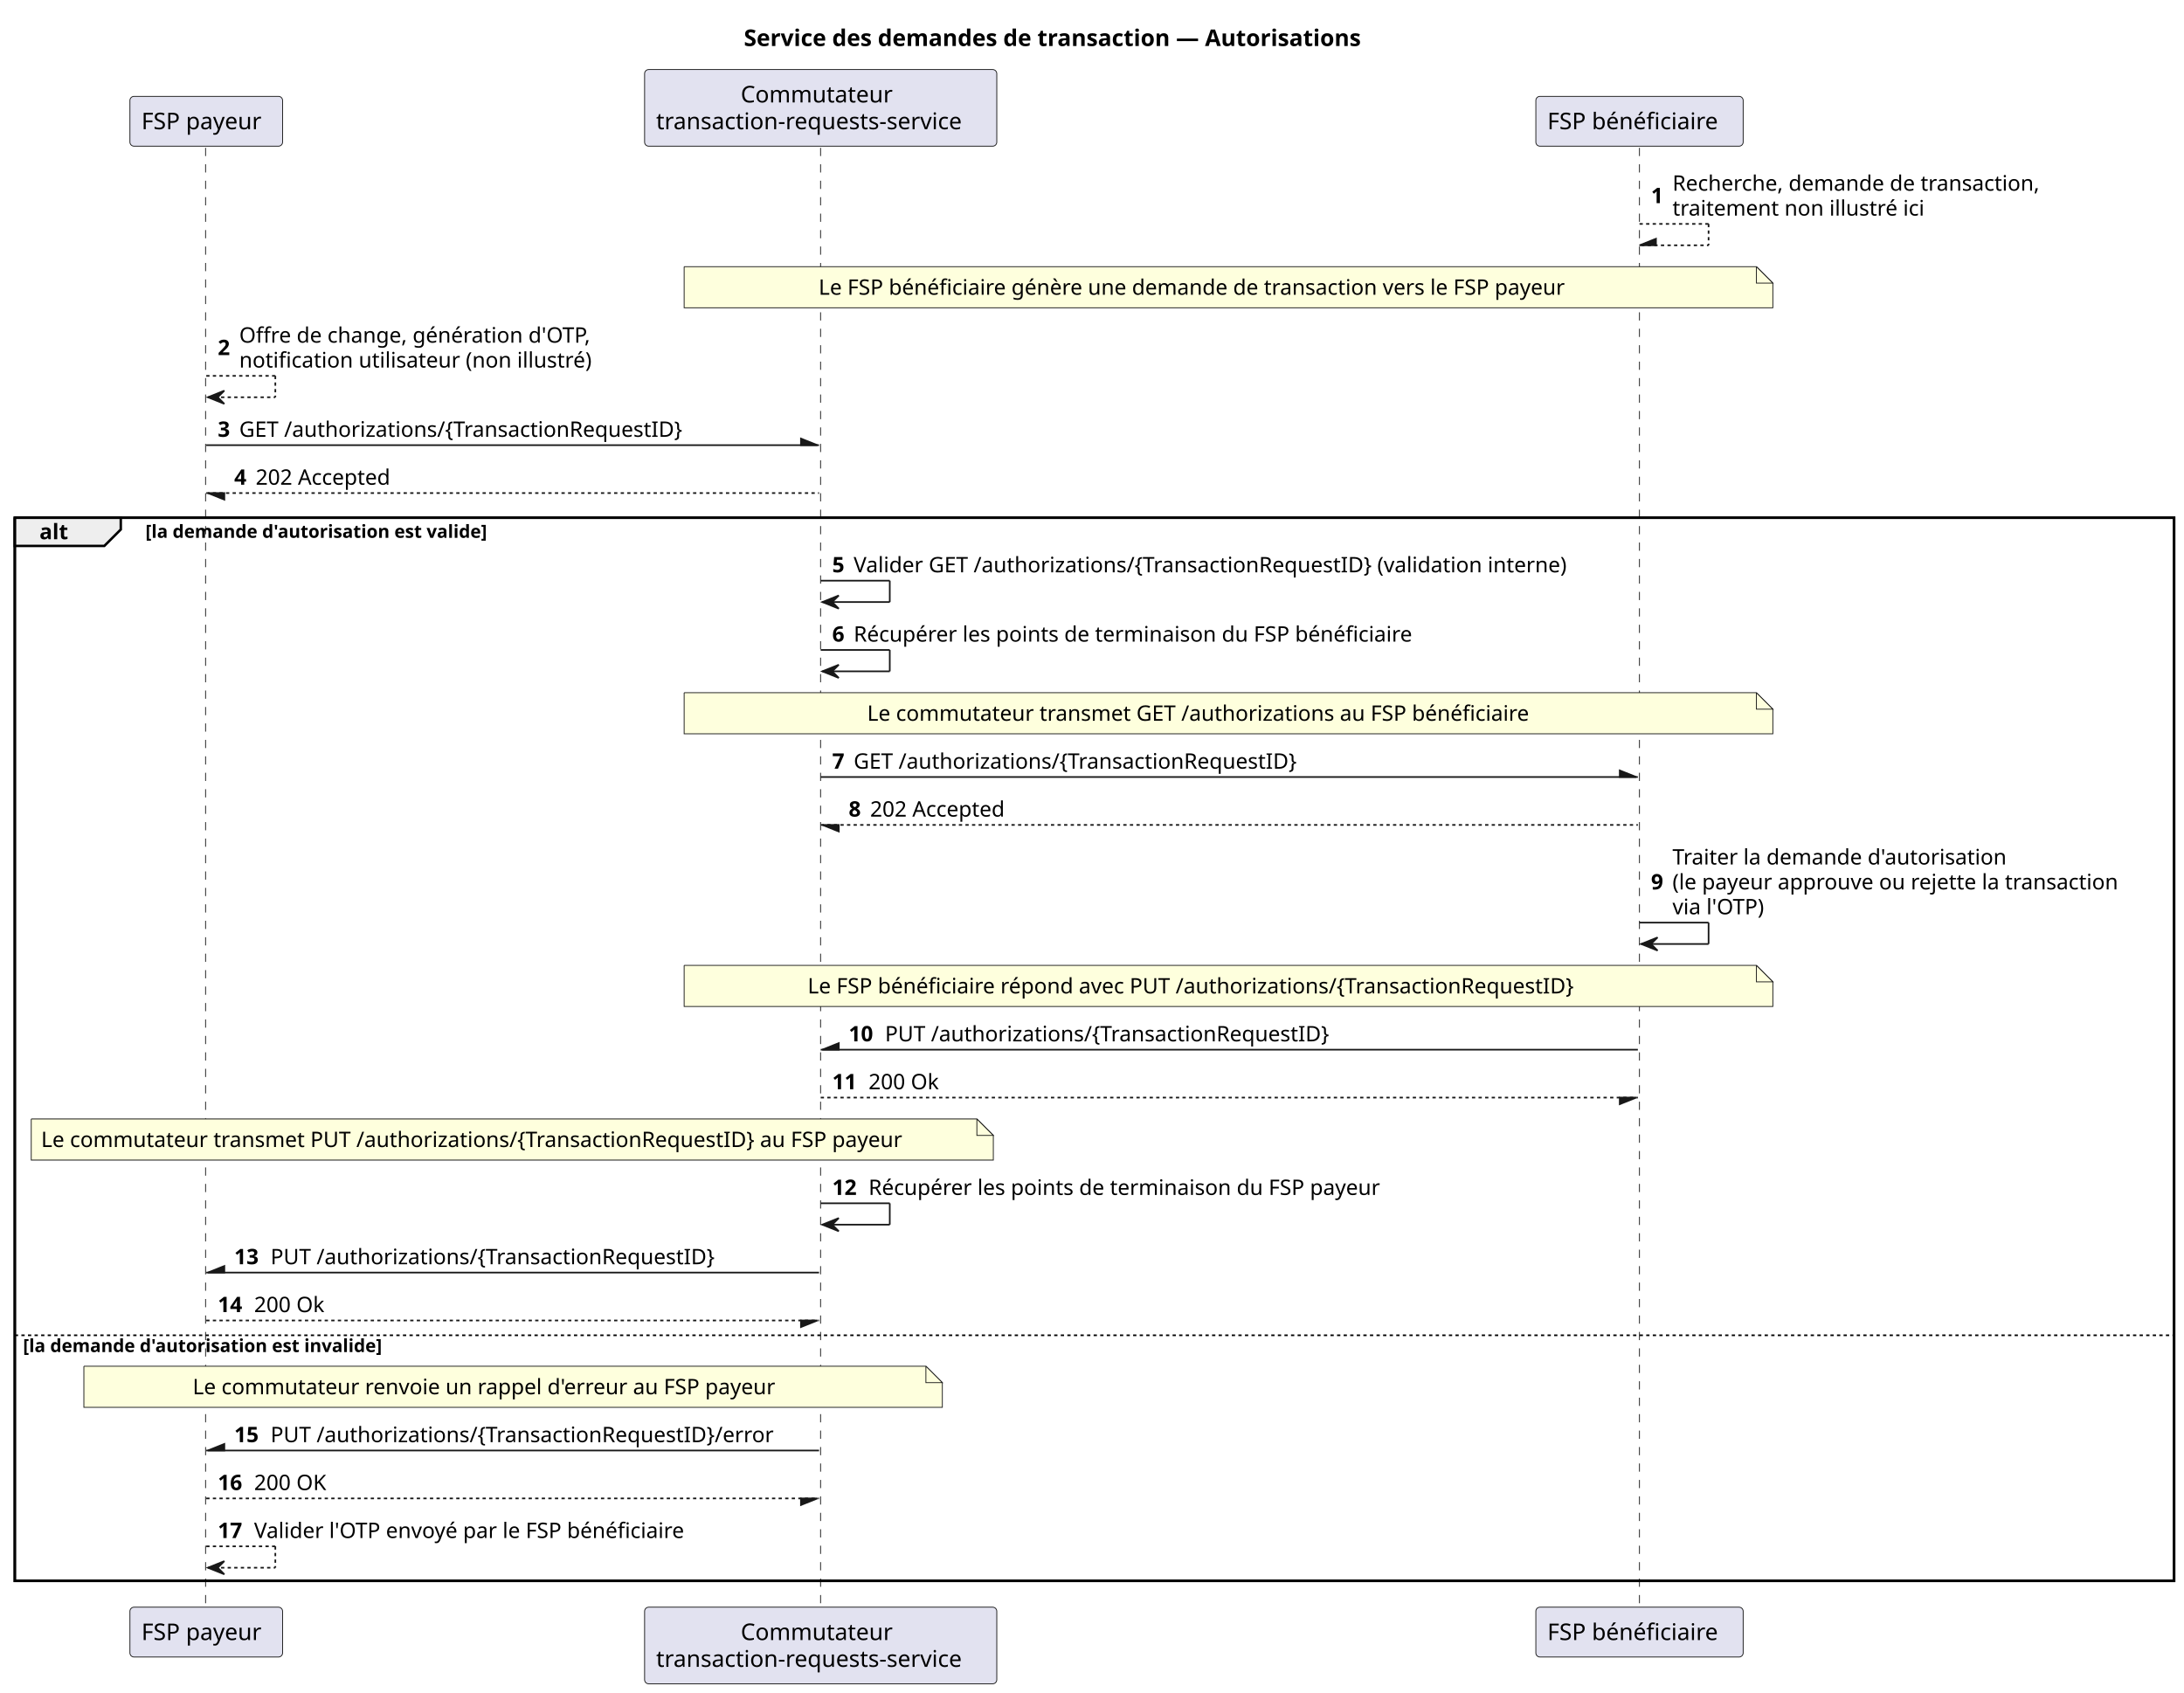
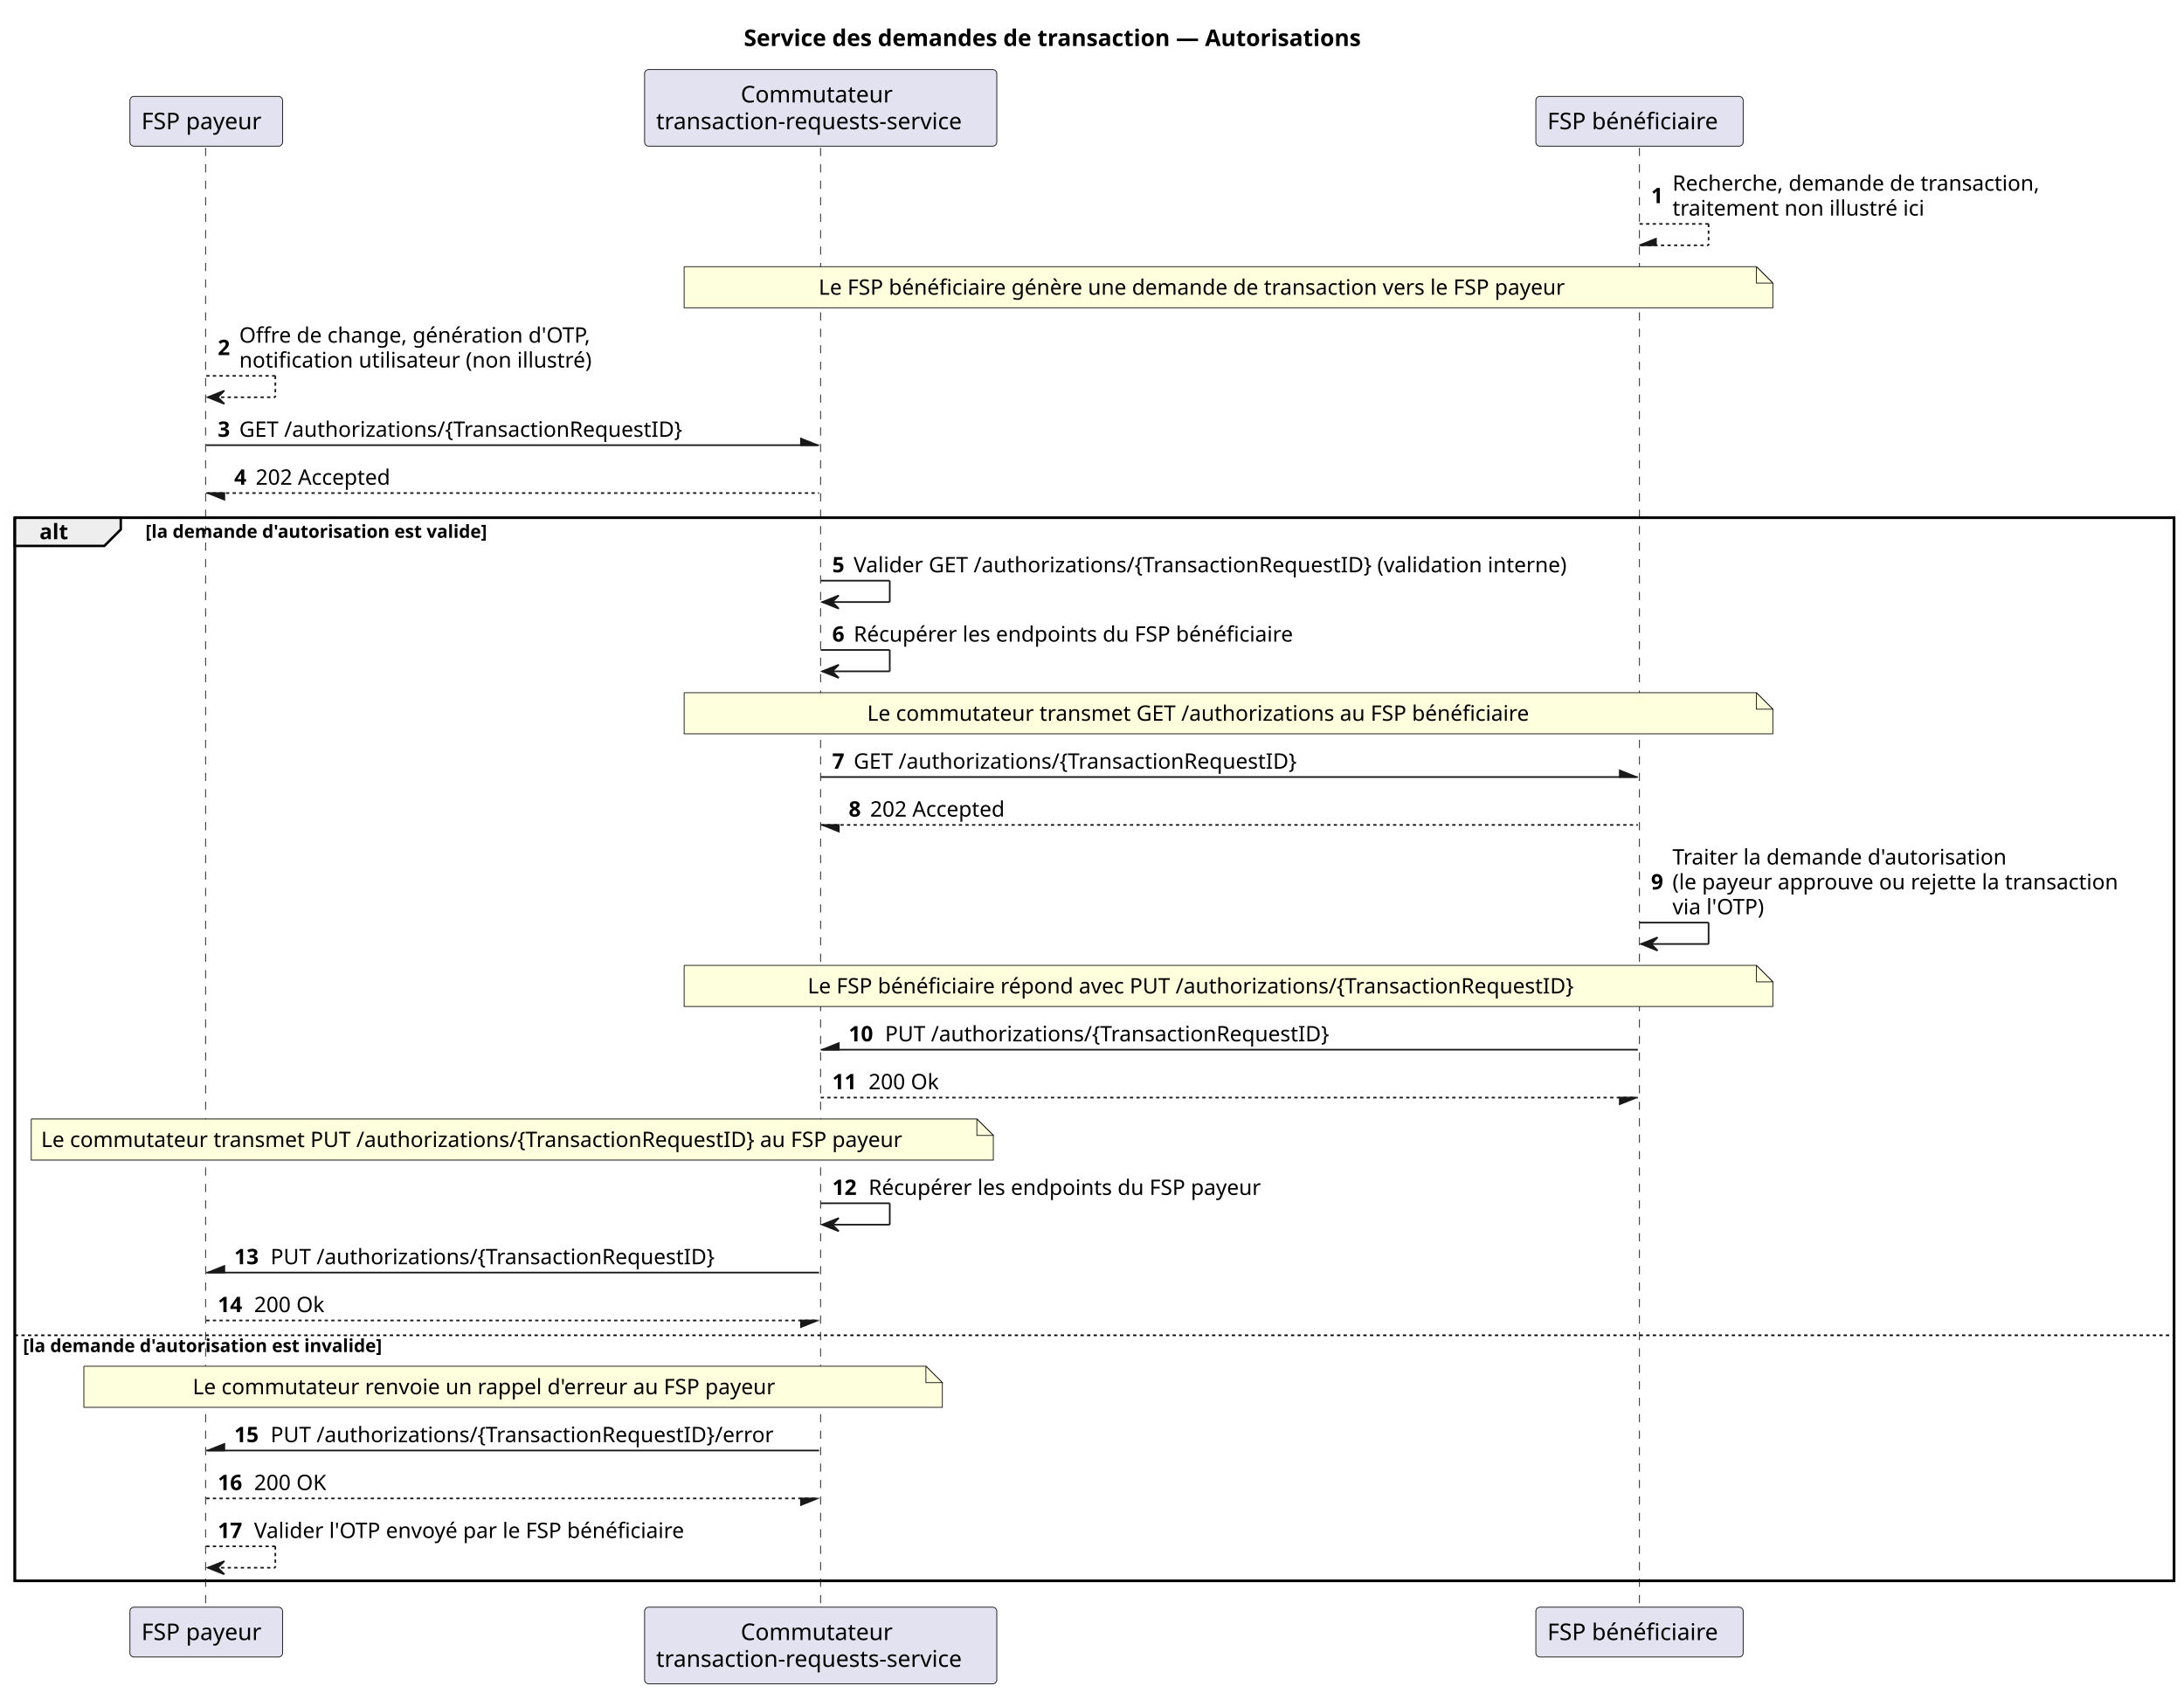
<svg xmlns="http://www.w3.org/2000/svg" contentStyleType="text/css" height="1029px" preserveAspectRatio="none" style="width:1328px;height:1029px;background:#FFFFFF;" version="1.1" viewBox="0 0 1328 1029" width="1328px" zoomAndPan="magnify">
  <defs />
  <g>
    <text fill="#000000" font-family="sans-serif" font-size="14" font-weight="bold" lengthAdjust="spacing" textLength="426.351" x="452.317" y="27.995">Service des demandes de transaction — Autorisations</text>
    <rect fill="none" height="646.461" style="stroke:#000000;stroke-width:1.5;" width="1312.985" x="9" y="314.82" />
    <line style="stroke:#181818;stroke-width:0.5;stroke-dasharray:5.0,5.0;" x1="125" x2="125" y1="89.891" y2="978.281" />
    <line style="stroke:#181818;stroke-width:0.5;stroke-dasharray:5.0,5.0;" x1="498.952" x2="498.952" y1="89.891" y2="978.281" />
    <line style="stroke:#181818;stroke-width:0.5;stroke-dasharray:5.0,5.0;" x1="996.888" x2="996.888" y1="89.891" y2="978.281" />
    <rect fill="#E2E2F0" height="30.297" rx="2.5" ry="2.5" style="stroke:#181818;stroke-width:0.5;" width="92.825" x="79" y="58.594" />
    <text fill="#000000" font-family="sans-serif" font-size="14" lengthAdjust="spacing" textLength="78.825" x="86" y="78.589">FSP payeur</text>
    <rect fill="#E2E2F0" height="30.297" rx="2.5" ry="2.5" style="stroke:#181818;stroke-width:0.5;" width="92.825" x="79" y="977.281" />
    <text fill="#000000" font-family="sans-serif" font-size="14" lengthAdjust="spacing" textLength="78.825" x="86" y="997.276">FSP payeur</text>
    <rect fill="#E2E2F0" height="46.594" rx="2.5" ry="2.5" style="stroke:#181818;stroke-width:0.5;" width="214.156" x="391.952" y="42.297" />
    <text fill="#000000" font-family="sans-serif" font-size="14" lengthAdjust="spacing" textLength="97.289" x="450.385" y="62.292">Commutateur</text>
    <text fill="#000000" font-family="sans-serif" font-size="14" lengthAdjust="spacing" textLength="200.156" x="398.952" y="78.589">transaction-requests-service</text>
    <rect fill="#E2E2F0" height="46.594" rx="2.5" ry="2.5" style="stroke:#181818;stroke-width:0.5;" width="214.156" x="391.952" y="977.281" />
    <text fill="#000000" font-family="sans-serif" font-size="14" lengthAdjust="spacing" textLength="97.289" x="450.385" y="997.276">Commutateur</text>
    <text fill="#000000" font-family="sans-serif" font-size="14" lengthAdjust="spacing" textLength="200.156" x="398.952" y="1013.573">transaction-requests-service</text>
    <rect fill="#E2E2F0" height="30.297" rx="2.5" ry="2.5" style="stroke:#181818;stroke-width:0.5;" width="126.061" x="933.888" y="58.594" />
    <text fill="#000000" font-family="sans-serif" font-size="14" lengthAdjust="spacing" textLength="112.061" x="940.888" y="78.589">FSP bénéficiaire</text>
    <rect fill="#E2E2F0" height="30.297" rx="2.5" ry="2.5" style="stroke:#181818;stroke-width:0.5;" width="126.061" x="933.888" y="977.281" />
    <text fill="#000000" font-family="sans-serif" font-size="14" lengthAdjust="spacing" textLength="112.061" x="940.888" y="997.276">FSP bénéficiaire</text>
    <line style="stroke:#181818;stroke-width:1.0;stroke-dasharray:2.0,2.0;" x1="996.919" x2="1038.919" y1="136.156" y2="136.156" />
    <line style="stroke:#181818;stroke-width:1.0;stroke-dasharray:2.0,2.0;" x1="1038.919" x2="1038.919" y1="136.156" y2="149.156" />
    <line style="stroke:#181818;stroke-width:1.0;stroke-dasharray:2.0,2.0;" x1="997.919" x2="1038.919" y1="149.156" y2="149.156" />
    <polygon fill="#181818" points="1006.919,145.156,996.919,149.156,1006.919,149.156" style="stroke:#181818;stroke-width:1.0;" />
    <text fill="#000000" font-family="sans-serif" font-size="13" font-weight="bold" lengthAdjust="spacing" textLength="9.045" x="1003.919" y="123.524">1</text>
    <text fill="#000000" font-family="sans-serif" font-size="13" lengthAdjust="spacing" textLength="240.862" x="1016.964" y="115.957">Recherche, demande de transaction,</text>
    <text fill="#000000" font-family="sans-serif" font-size="13" lengthAdjust="spacing" textLength="164.601" x="1016.964" y="131.09">traitement non illustré ici</text>
    <path d="M416,162.156 L416,187.156 L1078,187.156 L1078,172.156 L1068,162.156 L416,162.156 " fill="#FEFFDD" style="stroke:#181818;stroke-width:0.5;" />
    <path d="M1068,162.156 L1068,172.156 L1078,172.156 L1068,162.156 " fill="#FEFFDD" style="stroke:#181818;stroke-width:0.5;" />
    <text fill="#000000" font-family="sans-serif" font-size="13" lengthAdjust="spacing" textLength="490.464" x="497.767" y="179.223">Le FSP bénéficiaire génère une demande de transaction vers le FSP payeur</text>
    <line style="stroke:#181818;stroke-width:1.0;stroke-dasharray:2.0,2.0;" x1="125.413" x2="167.413" y1="228.555" y2="228.555" />
    <line style="stroke:#181818;stroke-width:1.0;stroke-dasharray:2.0,2.0;" x1="167.413" x2="167.413" y1="228.555" y2="241.555" />
    <line style="stroke:#181818;stroke-width:1.0;stroke-dasharray:2.0,2.0;" x1="126.413" x2="167.413" y1="241.555" y2="241.555" />
    <polygon fill="#181818" points="136.413,237.555,126.413,241.555,136.413,245.555,132.413,241.555" style="stroke:#181818;stroke-width:1.0;" />
    <text fill="#000000" font-family="sans-serif" font-size="13" font-weight="bold" lengthAdjust="spacing" textLength="9.045" x="132.413" y="215.922">2</text>
    <text fill="#000000" font-family="sans-serif" font-size="13" lengthAdjust="spacing" textLength="230.153" x="145.458" y="208.356">Offre de change, génération d'OTP,</text>
    <text fill="#000000" font-family="sans-serif" font-size="13" lengthAdjust="spacing" textLength="229.957" x="145.458" y="223.489">notification utilisateur (non illustré)</text>
    <polygon fill="#181818" points="487.03,266.688,497.03,270.688,487.03,270.688" style="stroke:#181818;stroke-width:1.0;" />
    <line style="stroke:#181818;stroke-width:1.0;" x1="125.413" x2="498.03" y1="270.688" y2="270.688" />
    <text fill="#000000" font-family="sans-serif" font-size="13" font-weight="bold" lengthAdjust="spacing" textLength="9.045" x="132.413" y="265.622">3</text>
    <text fill="#000000" font-family="sans-serif" font-size="13" lengthAdjust="spacing" textLength="292.094" x="145.458" y="265.622">GET /authorizations/{TransactionRequestID}</text>
    <polygon fill="#181818" points="136.413,299.82,126.413,299.82,136.413,303.82" style="stroke:#181818;stroke-width:1.0;" />
    <line style="stroke:#181818;stroke-width:1.0;stroke-dasharray:2.0,2.0;" x1="125.413" x2="498.03" y1="299.82" y2="299.82" />
    <text fill="#000000" font-family="sans-serif" font-size="13" font-weight="bold" lengthAdjust="spacing" textLength="9.045" x="142.413" y="294.754">4</text>
    <text fill="#000000" font-family="sans-serif" font-size="13" lengthAdjust="spacing" textLength="89.731" x="155.458" y="294.754">202 Accepted</text>
    <path d="M9,314.82 L73.443,314.82 L73.443,321.953 L63.443,331.953 L9,331.953 L9,314.82 " fill="#EEEEEE" style="stroke:#000000;stroke-width:1.5;" />
    <rect fill="none" height="646.461" style="stroke:#000000;stroke-width:1.5;" width="1312.985" x="9" y="314.82" />
    <text fill="#000000" font-family="sans-serif" font-size="13" font-weight="bold" lengthAdjust="spacing" textLength="19.443" x="24" y="327.887">alt</text>
    <text fill="#000000" font-family="sans-serif" font-size="11" font-weight="bold" lengthAdjust="spacing" textLength="237.58" x="88.443" y="327.031">[la demande d'autorisation est valide]</text>
    <line style="stroke:#181818;stroke-width:1.0;" x1="499.03" x2="541.03" y1="353.086" y2="353.086" />
    <line style="stroke:#181818;stroke-width:1.0;" x1="541.03" x2="541.03" y1="353.086" y2="366.086" />
    <line style="stroke:#181818;stroke-width:1.0;" x1="500.03" x2="541.03" y1="366.086" y2="366.086" />
    <polygon fill="#181818" points="510.03,362.086,500.03,366.086,510.03,370.086,506.03,366.086" style="stroke:#181818;stroke-width:1.0;" />
    <text fill="#000000" font-family="sans-serif" font-size="13" font-weight="bold" lengthAdjust="spacing" textLength="9.045" x="506.03" y="348.02">5</text>
    <text fill="#000000" font-family="sans-serif" font-size="13" lengthAdjust="spacing" textLength="470.844" x="519.075" y="348.02">Valider GET /authorizations/{TransactionRequestID} (validation interne)</text>
    <line style="stroke:#181818;stroke-width:1.0;" x1="499.03" x2="541.03" y1="395.219" y2="395.219" />
    <line style="stroke:#181818;stroke-width:1.0;" x1="541.03" x2="541.03" y1="395.219" y2="408.219" />
    <line style="stroke:#181818;stroke-width:1.0;" x1="500.03" x2="541.03" y1="408.219" y2="408.219" />
    <polygon fill="#181818" points="510.03,404.219,500.03,408.219,510.03,412.219,506.03,408.219" style="stroke:#181818;stroke-width:1.0;" />
    <text fill="#000000" font-family="sans-serif" font-size="13" font-weight="bold" lengthAdjust="spacing" textLength="9.045" x="506.03" y="390.153">6</text>
-     <text fill="#000000" font-family="sans-serif" font-size="13" lengthAdjust="spacing" textLength="364.755" x="519.075" y="390.153">Récupérer les points de terminaison du FSP bénéficiaire</text>
+     <text fill="#000000" font-family="sans-serif" font-size="13" lengthAdjust="spacing" textLength="287.231" x="519.075" y="390.153">Récupérer les endpoints du FSP bénéficiaire</text>
    <path d="M416,421.219 L416,446.219 L1078,446.219 L1078,431.219 L1068,421.219 L416,421.219 " fill="#FEFFDD" style="stroke:#181818;stroke-width:0.5;" />
    <path d="M1068,421.219 L1068,431.219 L1078,431.219 L1068,421.219 " fill="#FEFFDD" style="stroke:#181818;stroke-width:0.5;" />
    <text fill="#000000" font-family="sans-serif" font-size="13" lengthAdjust="spacing" textLength="431.412" x="527.293" y="438.286">Le commutateur transmet GET /authorizations au FSP bénéficiaire</text>
    <polygon fill="#181818" points="984.919,468.484,994.919,472.484,984.919,472.484" style="stroke:#181818;stroke-width:1.0;" />
    <line style="stroke:#181818;stroke-width:1.0;" x1="499.03" x2="995.919" y1="472.484" y2="472.484" />
    <text fill="#000000" font-family="sans-serif" font-size="13" font-weight="bold" lengthAdjust="spacing" textLength="9.045" x="506.03" y="467.418">7</text>
    <text fill="#000000" font-family="sans-serif" font-size="13" lengthAdjust="spacing" textLength="292.094" x="519.075" y="467.418">GET /authorizations/{TransactionRequestID}</text>
    <polygon fill="#181818" points="510.03,501.617,500.03,501.617,510.03,505.617" style="stroke:#181818;stroke-width:1.0;" />
    <line style="stroke:#181818;stroke-width:1.0;stroke-dasharray:2.0,2.0;" x1="499.03" x2="995.919" y1="501.617" y2="501.617" />
    <text fill="#000000" font-family="sans-serif" font-size="13" font-weight="bold" lengthAdjust="spacing" textLength="9.045" x="516.03" y="496.551">8</text>
    <text fill="#000000" font-family="sans-serif" font-size="13" lengthAdjust="spacing" textLength="89.731" x="529.075" y="496.551">202 Accepted</text>
    <line style="stroke:#181818;stroke-width:1.0;" x1="996.919" x2="1038.919" y1="561.016" y2="561.016" />
    <line style="stroke:#181818;stroke-width:1.0;" x1="1038.919" x2="1038.919" y1="561.016" y2="574.016" />
    <line style="stroke:#181818;stroke-width:1.0;" x1="997.919" x2="1038.919" y1="574.016" y2="574.016" />
    <polygon fill="#181818" points="1007.919,570.016,997.919,574.016,1007.919,578.016,1003.919,574.016" style="stroke:#181818;stroke-width:1.0;" />
    <text fill="#000000" font-family="sans-serif" font-size="13" font-weight="bold" lengthAdjust="spacing" textLength="9.045" x="1003.919" y="540.817">9</text>
    <text fill="#000000" font-family="sans-serif" font-size="13" lengthAdjust="spacing" textLength="218.328" x="1016.964" y="525.684">Traiter la demande d'autorisation</text>
    <text fill="#000000" font-family="sans-serif" font-size="13" lengthAdjust="spacing" textLength="293.021" x="1016.964" y="540.817">(le payeur approuve ou rejette la transaction</text>
    <text fill="#000000" font-family="sans-serif" font-size="13" lengthAdjust="spacing" textLength="61.674" x="1016.964" y="555.95">via l'OTP)</text>
    <path d="M416,587.016 L416,612.016 L1078,612.016 L1078,597.016 L1068,587.016 L416,587.016 " fill="#FEFFDD" style="stroke:#181818;stroke-width:0.5;" />
    <path d="M1068,587.016 L1068,597.016 L1078,597.016 L1068,587.016 " fill="#FEFFDD" style="stroke:#181818;stroke-width:0.5;" />
    <text fill="#000000" font-family="sans-serif" font-size="13" lengthAdjust="spacing" textLength="503.832" x="491.083" y="604.082">Le FSP bénéficiaire répond avec PUT /authorizations/{TransactionRequestID}</text>
    <polygon fill="#181818" points="510.03,634.281,500.03,638.281,510.03,638.281" style="stroke:#181818;stroke-width:1.0;" />
    <line style="stroke:#181818;stroke-width:1.0;" x1="499.03" x2="995.919" y1="638.281" y2="638.281" />
    <text fill="#000000" font-family="sans-serif" font-size="13" font-weight="bold" lengthAdjust="spacing" textLength="18.091" x="516.03" y="633.215">10</text>
    <text fill="#000000" font-family="sans-serif" font-size="13" lengthAdjust="spacing" textLength="291.161" x="538.121" y="633.215">PUT /authorizations/{TransactionRequestID}</text>
    <polygon fill="#181818" points="984.919,667.414,994.919,667.414,984.919,671.414" style="stroke:#181818;stroke-width:1.0;" />
    <line style="stroke:#181818;stroke-width:1.0;stroke-dasharray:2.0,2.0;" x1="499.03" x2="995.919" y1="667.414" y2="667.414" />
    <text fill="#000000" font-family="sans-serif" font-size="13" font-weight="bold" lengthAdjust="spacing" textLength="18.091" x="506.03" y="662.348">11</text>
    <text fill="#000000" font-family="sans-serif" font-size="13" lengthAdjust="spacing" textLength="46.706" x="528.121" y="662.348">200 Ok</text>
    <path d="M19,680.414 L19,705.414 L604,705.414 L604,690.414 L594,680.414 L19,680.414 " fill="#FEFFDD" style="stroke:#181818;stroke-width:0.5;" />
    <path d="M594,680.414 L594,690.414 L604,690.414 L594,680.414 " fill="#FEFFDD" style="stroke:#181818;stroke-width:0.5;" />
    <text fill="#000000" font-family="sans-serif" font-size="13" lengthAdjust="spacing" textLength="564.053" x="25" y="697.481">Le commutateur transmet PUT /authorizations/{TransactionRequestID} au FSP payeur</text>
    <line style="stroke:#181818;stroke-width:1.0;" x1="499.03" x2="541.03" y1="731.68" y2="731.68" />
    <line style="stroke:#181818;stroke-width:1.0;" x1="541.03" x2="541.03" y1="731.68" y2="744.68" />
    <line style="stroke:#181818;stroke-width:1.0;" x1="500.03" x2="541.03" y1="744.68" y2="744.68" />
    <polygon fill="#181818" points="510.03,740.68,500.03,744.68,510.03,748.68,506.03,744.68" style="stroke:#181818;stroke-width:1.0;" />
    <text fill="#000000" font-family="sans-serif" font-size="13" font-weight="bold" lengthAdjust="spacing" textLength="18.091" x="506.03" y="726.614">12</text>
-     <text fill="#000000" font-family="sans-serif" font-size="13" lengthAdjust="spacing" textLength="333.893" x="528.121" y="726.614">Récupérer les points de terminaison du FSP payeur</text>
+     <text fill="#000000" font-family="sans-serif" font-size="13" lengthAdjust="spacing" textLength="256.369" x="528.121" y="726.614">Récupérer les endpoints du FSP payeur</text>
    <polygon fill="#181818" points="136.413,769.812,126.413,773.812,136.413,773.812" style="stroke:#181818;stroke-width:1.0;" />
    <line style="stroke:#181818;stroke-width:1.0;" x1="125.413" x2="498.03" y1="773.812" y2="773.812" />
    <text fill="#000000" font-family="sans-serif" font-size="13" font-weight="bold" lengthAdjust="spacing" textLength="18.091" x="142.413" y="768.747">13</text>
    <text fill="#000000" font-family="sans-serif" font-size="13" lengthAdjust="spacing" textLength="291.161" x="164.503" y="768.747">PUT /authorizations/{TransactionRequestID}</text>
    <polygon fill="#181818" points="487.03,802.945,497.03,802.945,487.03,806.945" style="stroke:#181818;stroke-width:1.0;" />
    <line style="stroke:#181818;stroke-width:1.0;stroke-dasharray:2.0,2.0;" x1="125.413" x2="498.03" y1="802.945" y2="802.945" />
    <text fill="#000000" font-family="sans-serif" font-size="13" font-weight="bold" lengthAdjust="spacing" textLength="18.091" x="132.413" y="797.879">14</text>
    <text fill="#000000" font-family="sans-serif" font-size="13" lengthAdjust="spacing" textLength="46.706" x="154.503" y="797.879">200 Ok</text>
    <line style="stroke:#000000;stroke-width:1.0;stroke-dasharray:2.0,2.0;" x1="9" x2="1321.985" y1="811.945" y2="811.945" />
    <text fill="#000000" font-family="sans-serif" font-size="11" font-weight="bold" lengthAdjust="spacing" textLength="249.181" x="14" y="822.156">[la demande d'autorisation est invalide]</text>
    <path d="M51,830.75 L51,855.75 L573,855.75 L573,840.75 L563,830.75 L51,830.75 " fill="#FEFFDD" style="stroke:#181818;stroke-width:0.5;" />
    <path d="M563,830.75 L563,840.75 L573,840.75 L563,830.75 " fill="#FEFFDD" style="stroke:#181818;stroke-width:0.5;" />
    <text fill="#000000" font-family="sans-serif" font-size="13" lengthAdjust="spacing" textLength="380.815" x="117.147" y="847.817">Le commutateur renvoie un rappel d'erreur au FSP payeur</text>
    <polygon fill="#181818" points="136.413,878.016,126.413,882.016,136.413,882.016" style="stroke:#181818;stroke-width:1.0;" />
    <line style="stroke:#181818;stroke-width:1.0;" x1="125.413" x2="498.03" y1="882.016" y2="882.016" />
    <text fill="#000000" font-family="sans-serif" font-size="13" font-weight="bold" lengthAdjust="spacing" textLength="18.091" x="142.413" y="876.95">15</text>
    <text fill="#000000" font-family="sans-serif" font-size="13" lengthAdjust="spacing" textLength="327.526" x="164.503" y="876.95">PUT /authorizations/{TransactionRequestID}/error</text>
    <polygon fill="#181818" points="487.03,911.148,497.03,911.148,487.03,915.148" style="stroke:#181818;stroke-width:1.0;" />
    <line style="stroke:#181818;stroke-width:1.0;stroke-dasharray:2.0,2.0;" x1="125.413" x2="498.03" y1="911.148" y2="911.148" />
    <text fill="#000000" font-family="sans-serif" font-size="13" font-weight="bold" lengthAdjust="spacing" textLength="18.091" x="132.413" y="906.082">16</text>
    <text fill="#000000" font-family="sans-serif" font-size="13" lengthAdjust="spacing" textLength="47.703" x="154.503" y="906.082">200 OK</text>
    <line style="stroke:#181818;stroke-width:1.0;stroke-dasharray:2.0,2.0;" x1="125.413" x2="167.413" y1="940.281" y2="940.281" />
    <line style="stroke:#181818;stroke-width:1.0;stroke-dasharray:2.0,2.0;" x1="167.413" x2="167.413" y1="940.281" y2="953.281" />
    <line style="stroke:#181818;stroke-width:1.0;stroke-dasharray:2.0,2.0;" x1="126.413" x2="167.413" y1="953.281" y2="953.281" />
    <polygon fill="#181818" points="136.413,949.281,126.413,953.281,136.413,957.281,132.413,953.281" style="stroke:#181818;stroke-width:1.0;" />
    <text fill="#000000" font-family="sans-serif" font-size="13" font-weight="bold" lengthAdjust="spacing" textLength="18.091" x="132.413" y="935.215">17</text>
    <text fill="#000000" font-family="sans-serif" font-size="13" lengthAdjust="spacing" textLength="284.343" x="154.503" y="935.215">Valider l'OTP envoyé par le FSP bénéficiaire</text>
  </g>
</svg>
